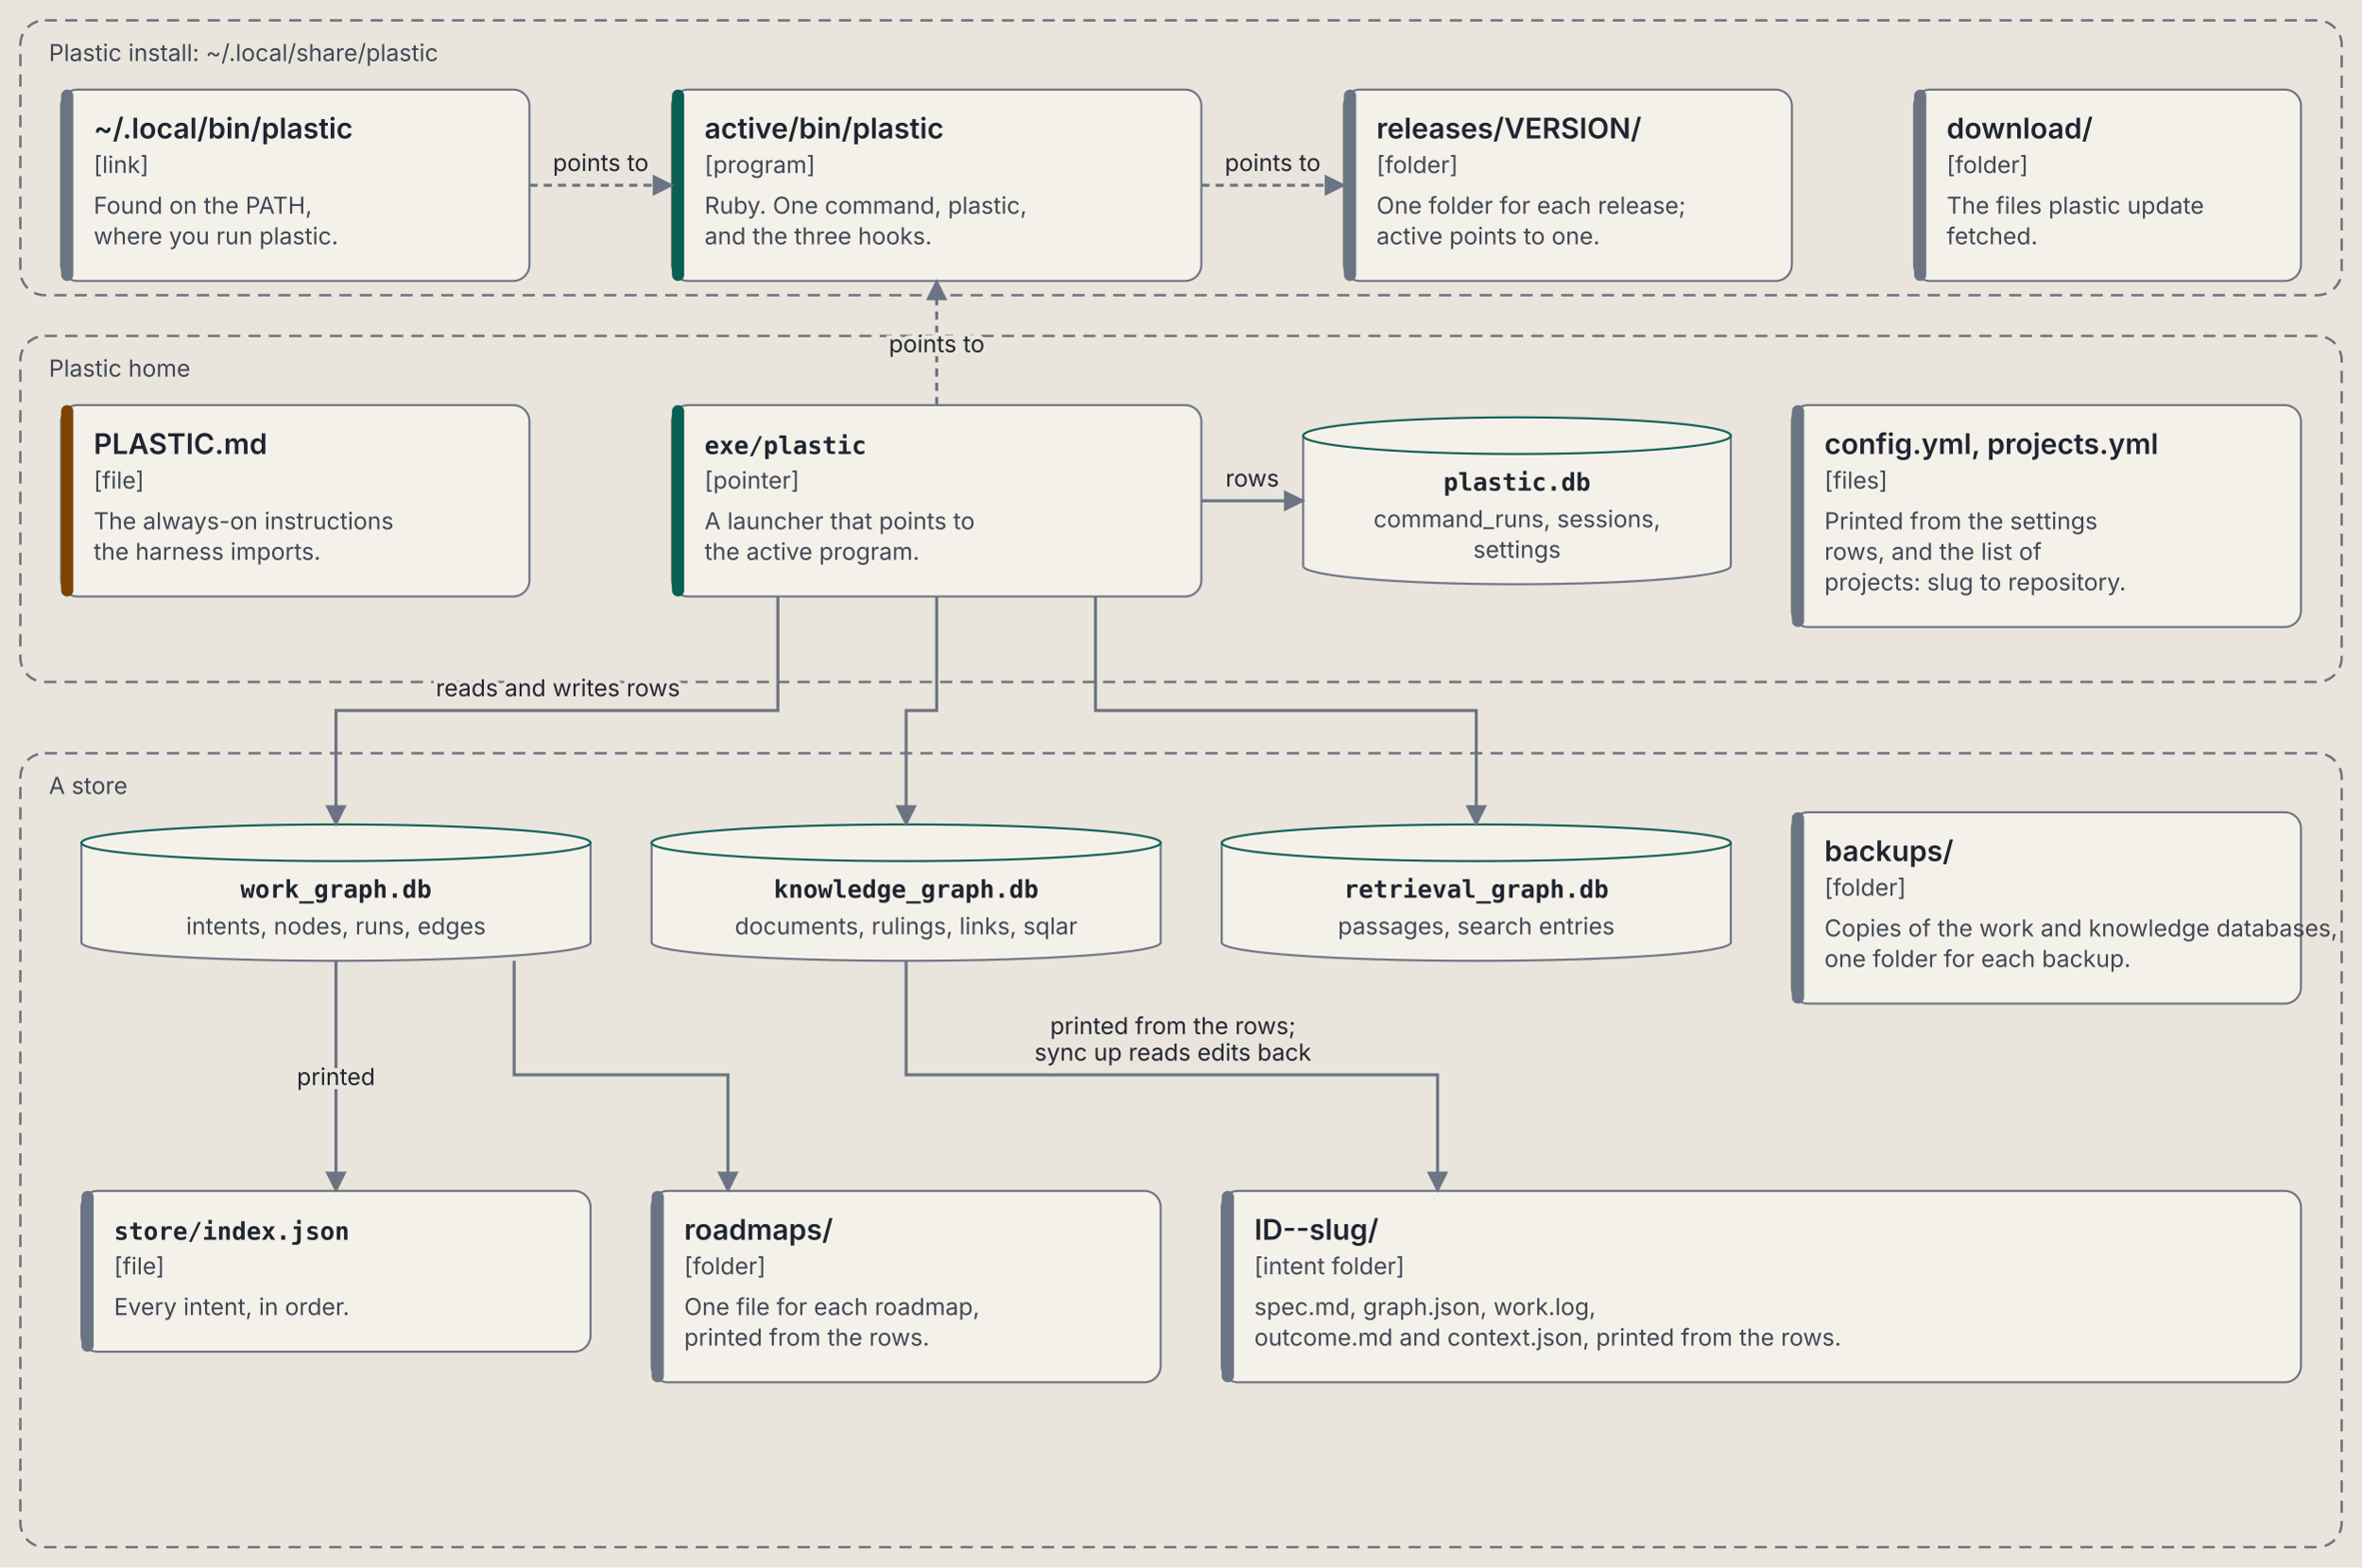
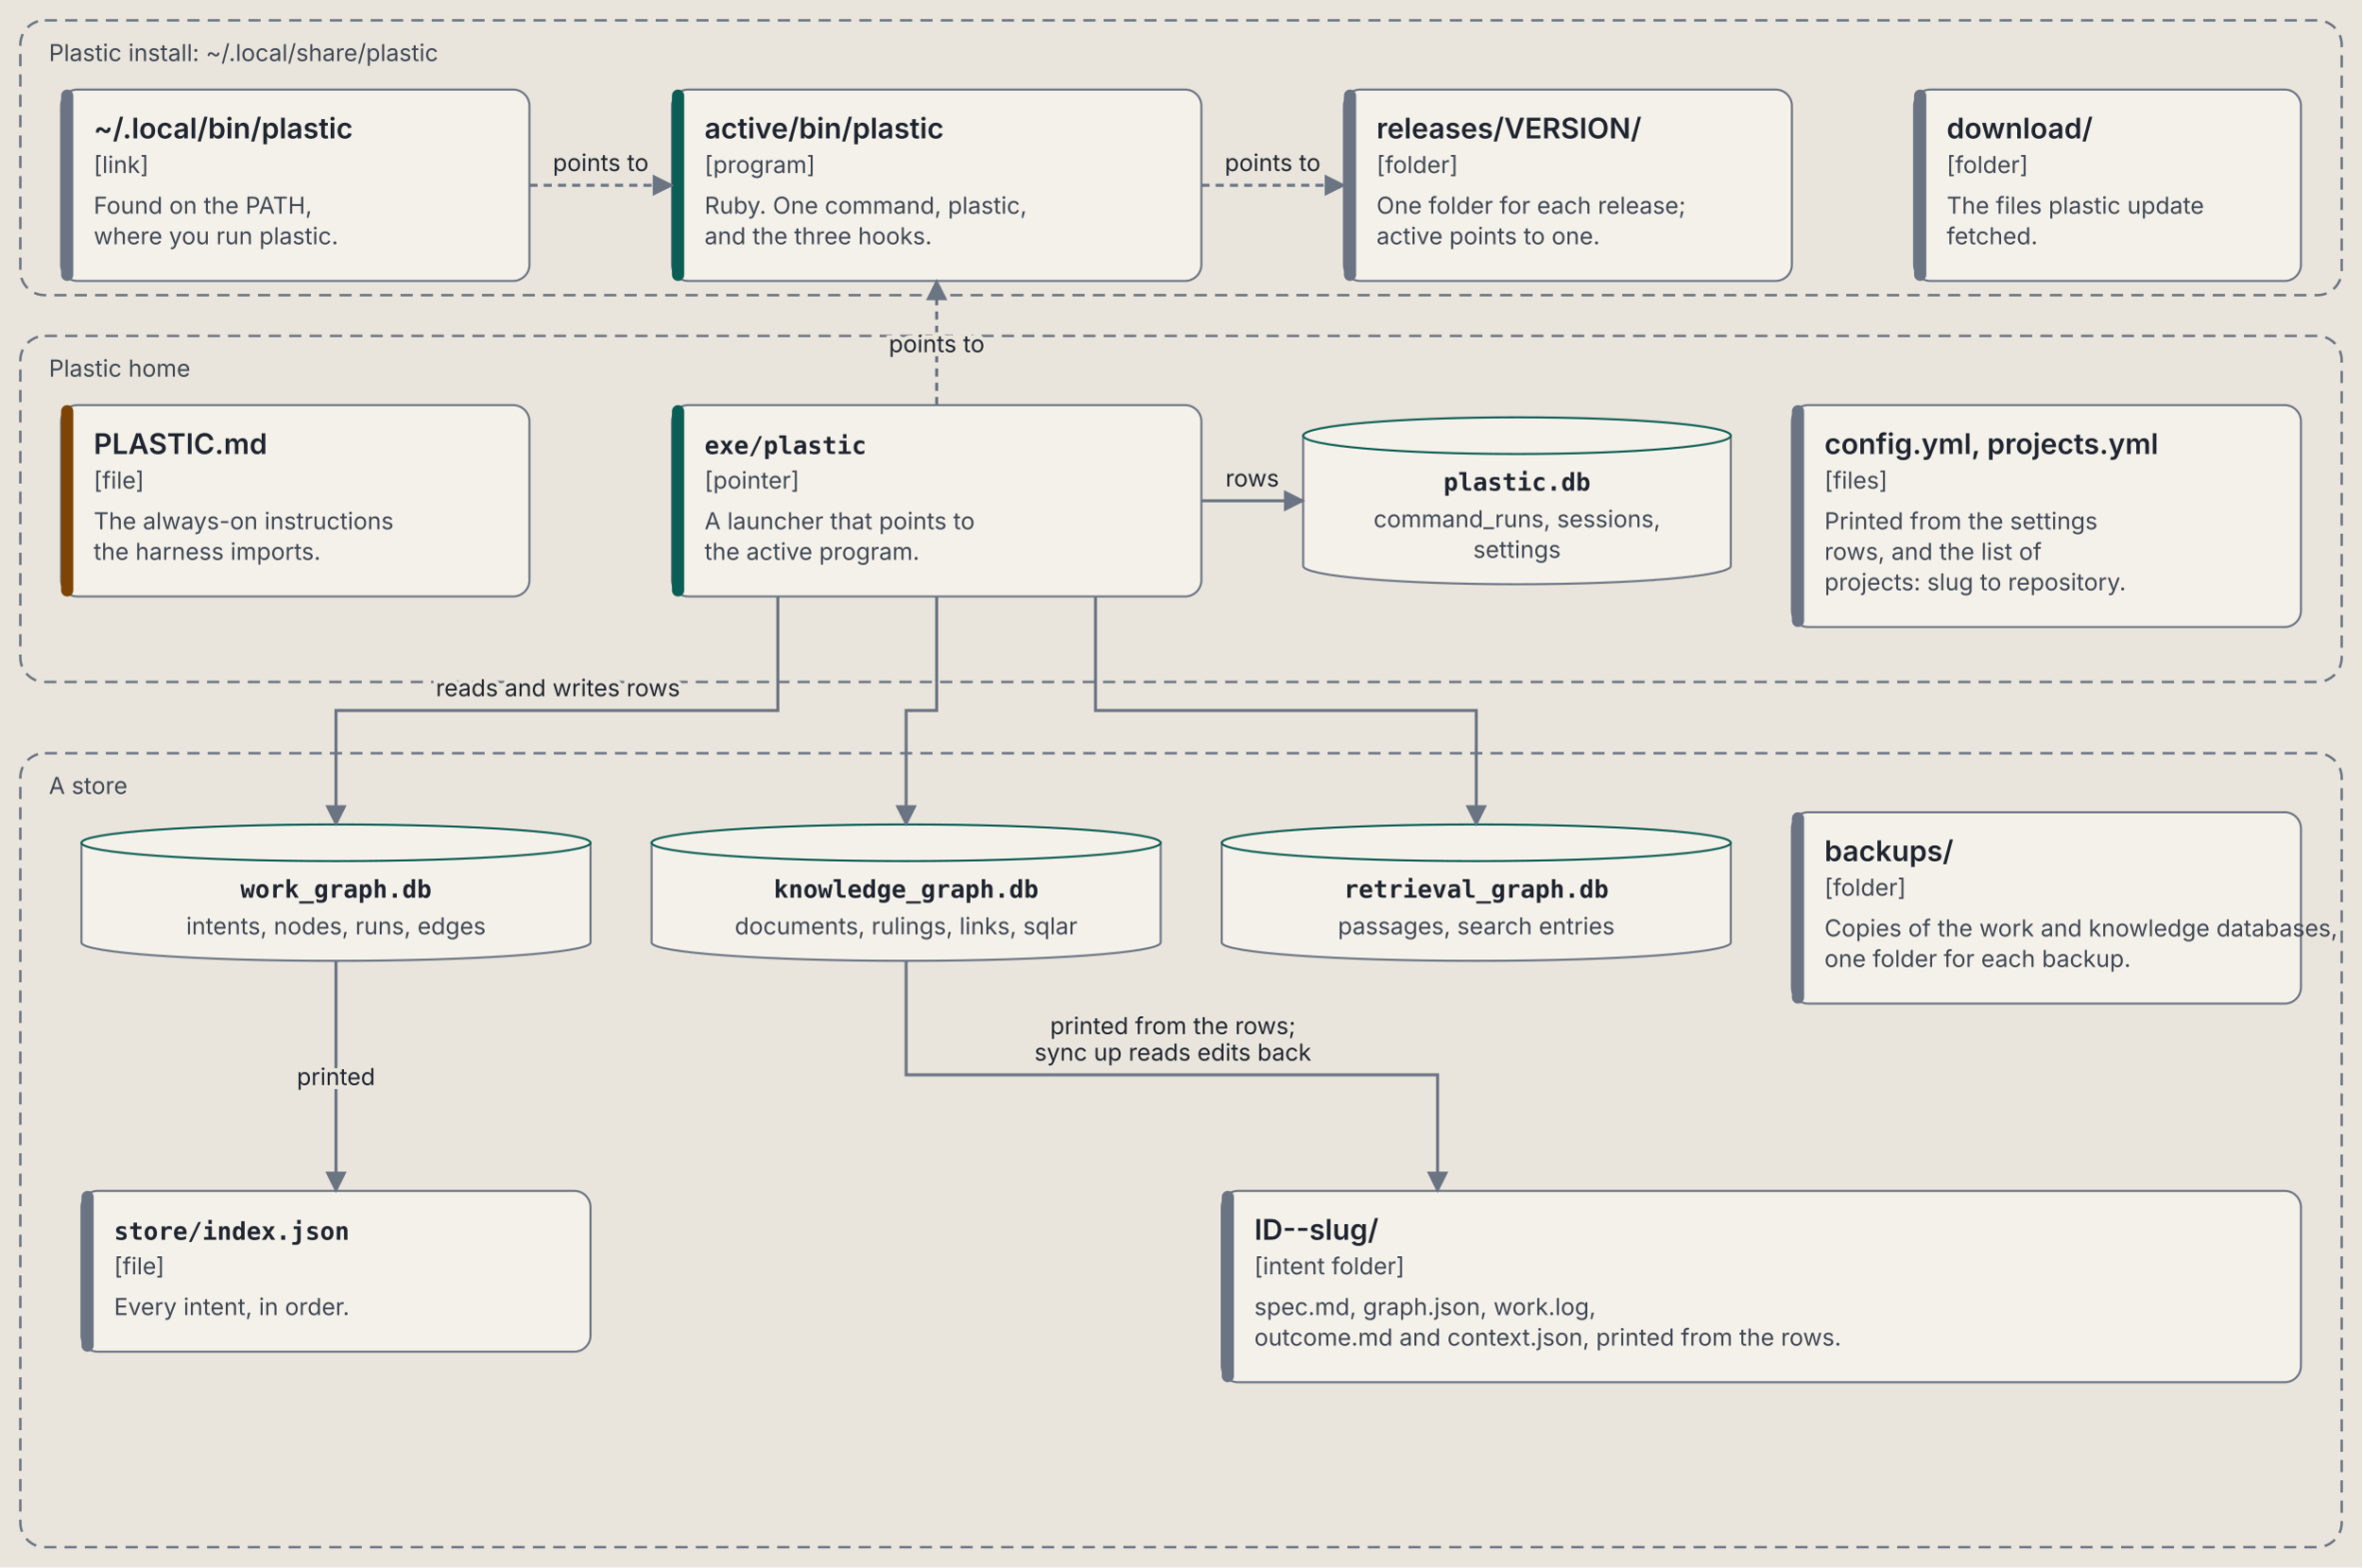
<svg xmlns="http://www.w3.org/2000/svg" viewBox="0 0 1160 770" role="img" aria-labelledby="containers-title containers-desc" font-family="IBM Plex Sans, system-ui, -apple-system, Segoe UI, sans-serif">
  <defs>
    <marker id="containers-arrow" viewBox="0 0 10 10" refX="9" refY="5" markerWidth="7" markerHeight="7" orient="auto-start-reverse">
      <path d="M 0 0 L 10 5 L 0 10 z" fill="var(--line, #6b7483)" />
    </marker>
  </defs>
  <style>svg { --ink: #1f2530; --muted: #3f4754; --line: #6b7483; --paper: #e9e5dc; --card: #f4f1ea; --rule: #c9c3b6; --code: #0b5e55; --agent: #7d4405; --owner: #4a2a99; --owner-bg: #e4dcf5; --end: #23406f; --end-bg: #d9e2f0; }
@media (prefers-color-scheme: dark) { svg { --ink: #e8e6e1; --muted: #b4bac4; --line: #8a93a3; --paper: #1d2128; --card: #262b34; --rule: #3b424e; --code: #5fd0c0; --agent: #e0a24f; --owner: #b9a2ff; --owner-bg: #2f2750; --end: #8fb0e8; --end-bg: #1f2d45; } }
.background { fill: var(--paper, #e9e5dc); }
.box { fill: var(--card, #f4f1ea); stroke: var(--line, #6b7483); stroke-width: 1; }
.zone { fill: none; stroke: var(--line, #6b7483); stroke-width: 1.2; stroke-dasharray: 6 4; }
.t { fill: var(--ink, #1f2530); font-size: 14px; font-weight: 600; }
.s { fill: var(--muted, #3f4754); font-size: 11.5px; }
.al { fill: var(--ink, #1f2530); font-size: 11.5px; stroke: var(--paper, #e9e5dc); stroke-width: 4px; paint-order: stroke; }
.m { fill: var(--ink, #1f2530); font-family: "IBM Plex Mono", ui-monospace, Menlo, monospace; font-size: 12px; font-weight: 600; }
.r { fill: var(--ink, #1f2530); font-family: "IBM Plex Mono", ui-monospace, Menlo, monospace; font-size: 11px; }
.flow { stroke: var(--line, #6b7483); stroke-width: 1.5; fill: none; }</style>
  <rect class="background" width="100%" height="100%" />
  <rect class="zone" x="10" y="10" width="1140" height="135" rx="12" />
  <text class="s" x="24" y="30">Plastic install: ~/.local/share/plastic</text>
  <rect class="zone" x="10" y="165" width="1140" height="170" rx="12" />
  <text class="s" x="24" y="185">Plastic home</text>
  <rect class="zone" x="10" y="370" width="1140" height="390" rx="12" />
  <text class="s" x="24" y="390">A store</text>
  <rect class="box" x="30" y="44" width="230" height="94" rx="8" />
  <rect x="30" y="44" width="6" height="94" rx="3" fill="var(--line, #6b7483)" />
  <text class="t" x="46" y="68">~/.local/bin/plastic</text>
  <text class="s" x="46" y="85">[link]</text>
  <text class="s" x="46" y="105">Found on the PATH,</text>
  <text class="s" x="46" y="120">where you run plastic.</text>
  <rect class="box" x="330" y="44" width="260" height="94" rx="8" />
  <rect x="330" y="44" width="6" height="94" rx="3" fill="var(--code, #0b5e55)" />
  <text class="t" x="346" y="68">active/bin/plastic</text>
  <text class="s" x="346" y="85">[program]</text>
  <text class="s" x="346" y="105">Ruby. One command, plastic,</text>
  <text class="s" x="346" y="120">and the three hooks.</text>
  <rect class="box" x="660" y="44" width="220" height="94" rx="8" />
  <rect x="660" y="44" width="6" height="94" rx="3" fill="var(--line, #6b7483)" />
  <text class="t" x="676" y="68">releases/VERSION/</text>
  <text class="s" x="676" y="85">[folder]</text>
  <text class="s" x="676" y="105">One folder for each release;</text>
  <text class="s" x="676" y="120">active points to one.</text>
  <rect class="box" x="940" y="44" width="190" height="94" rx="8" />
  <rect x="940" y="44" width="6" height="94" rx="3" fill="var(--line, #6b7483)" />
  <text class="t" x="956" y="68">download/</text>
  <text class="s" x="956" y="85">[folder]</text>
  <text class="s" x="956" y="105">The files plastic update</text>
  <text class="s" x="956" y="120">fetched.</text>
  <rect class="box" x="30" y="199" width="230" height="94" rx="8" />
  <rect x="30" y="199" width="6" height="94" rx="3" fill="var(--agent, #7d4405)" />
  <text class="t" x="46" y="223">PLASTIC.md</text>
  <text class="s" x="46" y="240">[file]</text>
  <text class="s" x="46" y="260">The always-on instructions</text>
  <text class="s" x="46" y="275">the harness imports.</text>
  <rect class="box" x="330" y="199" width="260" height="94" rx="8" />
  <rect x="330" y="199" width="6" height="94" rx="3" fill="var(--code, #0b5e55)" />
  <text class="m" x="346" y="223">exe/plastic</text>
  <text class="s" x="346" y="240">[pointer]</text>
  <text class="s" x="346" y="260">A launcher that points to</text>
  <text class="s" x="346" y="275">the active program.</text>
  <path class="box" d="M 640 214 L 640 278 A 105.0 9 0 0 0 850 278 L 850 214 Z" />
  <ellipse class="box" cx="745.0" cy="214" rx="105.0" ry="9" style="stroke: var(--code, #0b5e55)" />
  <text class="m" x="745.0" y="241" text-anchor="middle">plastic.db</text>
  <text class="s" x="745.0" y="259" text-anchor="middle">command_runs, sessions,</text>
  <text class="s" x="745.0" y="274" text-anchor="middle">settings</text>
  <rect class="box" x="880" y="199" width="250" height="109" rx="8" />
  <rect x="880" y="199" width="6" height="109" rx="3" fill="var(--line, #6b7483)" />
  <text class="t" x="896" y="223">config.yml, projects.yml</text>
  <text class="s" x="896" y="240">[files]</text>
  <text class="s" x="896" y="260">Printed from the settings</text>
  <text class="s" x="896" y="275">rows, and the list of</text>
  <text class="s" x="896" y="290">projects: slug to repository.</text>
  <path class="box" d="M 40 414 L 40 463 A 125.0 9 0 0 0 290 463 L 290 414 Z" />
  <ellipse class="box" cx="165.0" cy="414" rx="125.0" ry="9" style="stroke: var(--code, #0b5e55)" />
  <text class="m" x="165.0" y="441" text-anchor="middle">work_graph.db</text>
  <text class="s" x="165.0" y="459" text-anchor="middle">intents, nodes, runs, edges</text>
  <path class="box" d="M 320 414 L 320 463 A 125.0 9 0 0 0 570 463 L 570 414 Z" />
  <ellipse class="box" cx="445.0" cy="414" rx="125.0" ry="9" style="stroke: var(--code, #0b5e55)" />
  <text class="m" x="445.0" y="441" text-anchor="middle">knowledge_graph.db</text>
  <text class="s" x="445.0" y="459" text-anchor="middle">documents, rulings, links, sqlar</text>
  <path class="box" d="M 600 414 L 600 463 A 125.0 9 0 0 0 850 463 L 850 414 Z" />
  <ellipse class="box" cx="725.0" cy="414" rx="125.0" ry="9" style="stroke: var(--code, #0b5e55)" />
  <text class="m" x="725.0" y="441" text-anchor="middle">retrieval_graph.db</text>
  <text class="s" x="725.0" y="459" text-anchor="middle">passages, search entries</text>
  <rect class="box" x="880" y="399" width="250" height="94" rx="8" />
  <rect x="880" y="399" width="6" height="94" rx="3" fill="var(--line, #6b7483)" />
  <text class="t" x="896" y="423">backups/</text>
  <text class="s" x="896" y="440">[folder]</text>
  <text class="s" x="896" y="460">Copies of the work and knowledge databases,</text>
  <text class="s" x="896" y="475">one folder for each backup.</text>
  <rect class="box" x="40" y="585" width="250" height="79" rx="8" />
  <rect x="40" y="585" width="6" height="79" rx="3" fill="var(--line, #6b7483)" />
  <text class="m" x="56" y="609">store/index.json</text>
  <text class="s" x="56" y="626">[file]</text>
  <text class="s" x="56" y="646">Every intent, in order.</text>
-   <rect class="box" x="320" y="585" width="250" height="94" rx="8" />
-   <rect x="320" y="585" width="6" height="94" rx="3" fill="var(--line, #6b7483)" />
-   <text class="t" x="336" y="609">roadmaps/</text>
-   <text class="s" x="336" y="626">[folder]</text>
-   <text class="s" x="336" y="646">One file for each roadmap,</text>
-   <text class="s" x="336" y="661">printed from the rows.</text>
  <rect class="box" x="600" y="585" width="530" height="94" rx="8" />
  <rect x="600" y="585" width="6" height="94" rx="3" fill="var(--line, #6b7483)" />
  <text class="t" x="616" y="609">ID--slug/</text>
  <text class="s" x="616" y="626">[intent folder]</text>
  <text class="s" x="616" y="646">spec.md, graph.json, work.log,</text>
  <text class="s" x="616" y="661">outcome.md and context.json, printed from the rows.</text>
  <path class="flow" d="M 260 91.0 L 330 91.0" stroke-dasharray="4 3" marker-end="url(#containers-arrow)" />
  <text class="al" x="295" y="84" text-anchor="middle">points to</text>
  <path class="flow" d="M 590 91.0 L 660 91.0" stroke-dasharray="4 3" marker-end="url(#containers-arrow)" />
  <text class="al" x="625" y="84" text-anchor="middle">points to</text>
  <path class="flow" d="M 460.0 199 L 460.0 138" stroke-dasharray="4 3" marker-end="url(#containers-arrow)" />
  <text class="al" x="460" y="173" text-anchor="middle">points to</text>
  <path class="flow" d="M 590 246.0 L 640 246.0" marker-end="url(#containers-arrow)" />
  <text class="al" x="615" y="239" text-anchor="middle">rows</text>
  <path class="flow" d="M 382.0 293 L 382.0 349 L 165.0 349 L 165.0 405" marker-end="url(#containers-arrow)" />
  <text class="al" x="274" y="342" text-anchor="middle">reads and writes rows</text>
  <path class="flow" d="M 460.0 293 L 460.0 349 L 445.0 349 L 445.0 405" marker-end="url(#containers-arrow)" />
  <path class="flow" d="M 538.0 293 L 538.0 349 L 725.0 349 L 725.0 405" marker-end="url(#containers-arrow)" />
  <path class="flow" d="M 165.0 472 L 165.0 585" marker-end="url(#containers-arrow)" />
  <text class="al" x="165" y="533" text-anchor="middle">printed</text>
-   <path class="flow" d="M 252.5 472 L 252.5 528 L 357.5 528 L 357.5 585" marker-end="url(#containers-arrow)" />
  <path class="flow" d="M 445.0 472 L 445.0 528 L 706.0 528 L 706.0 585" marker-end="url(#containers-arrow)" />
  <text class="al" x="576" y="508" text-anchor="middle">printed from the rows;</text>
  <text class="al" x="576" y="521" text-anchor="middle">sync up reads edits back</text>
</svg>
